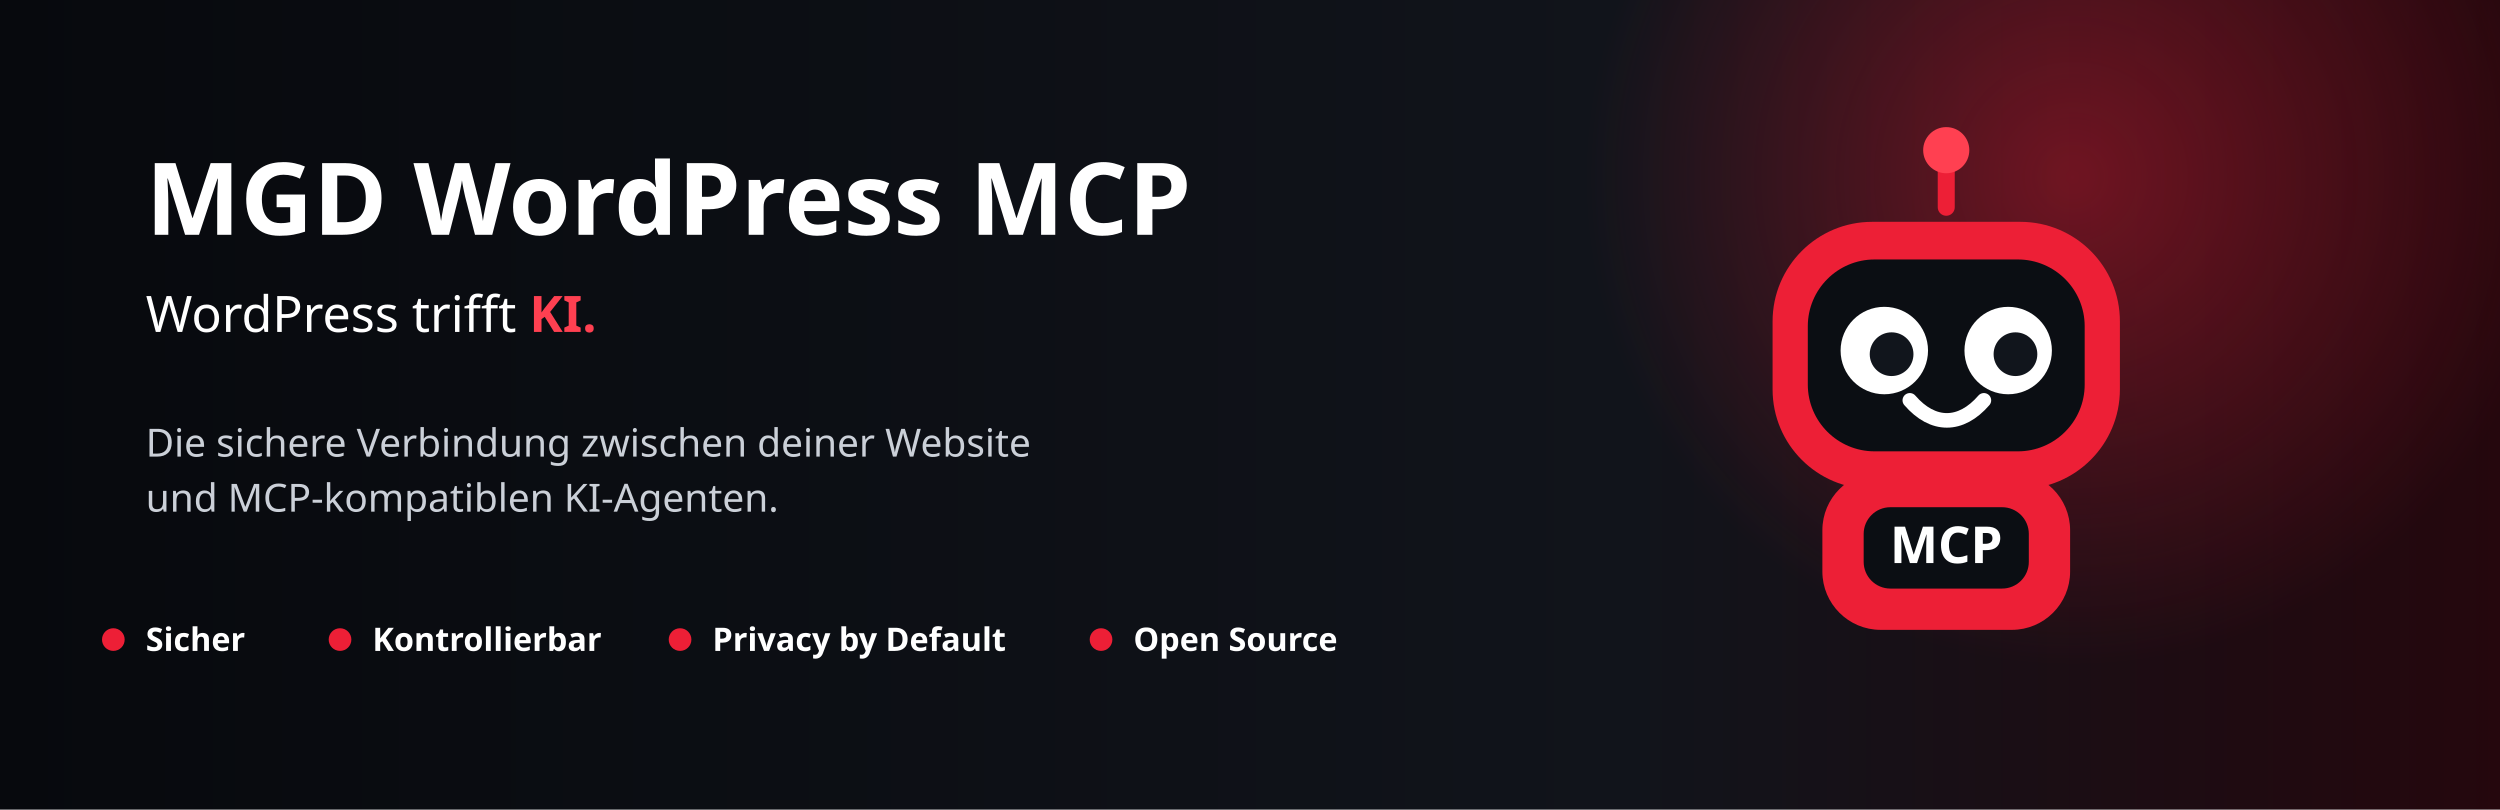
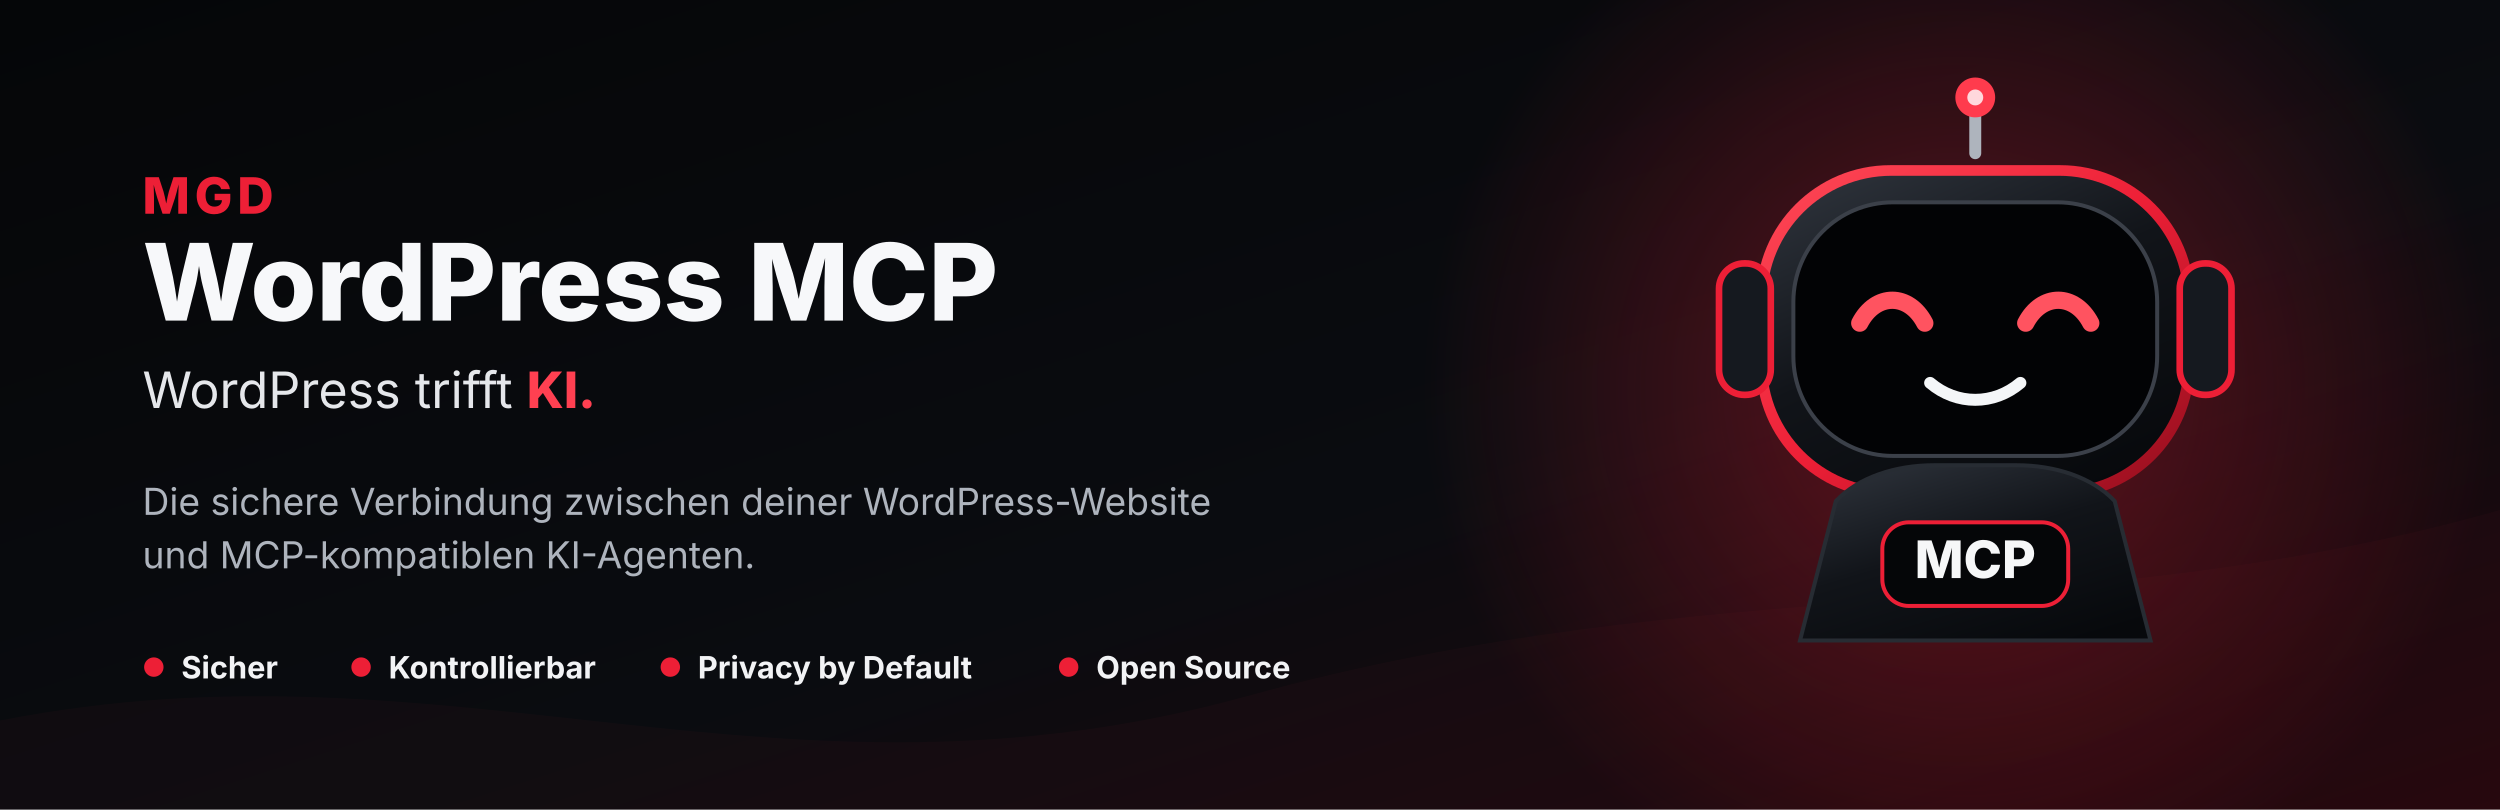
- <svg xmlns="http://www.w3.org/2000/svg" viewBox="0 0 1544 500" role="img" aria-labelledby="t">
+ <svg xmlns="http://www.w3.org/2000/svg" viewBox="0 0 1544 500" role="img" aria-labelledby="title desc">
  <defs>
-     <linearGradient id="bg" x2="1">
-       <stop stop-color="#07090d" />
-       <stop offset=".65" stop-color="#11141b" />
-       <stop offset="1" stop-color="#25070d" />
+     <linearGradient id="bg" x1="0" y1="0" x2="1" y2="1">
+       <stop stop-color="#050608" />
+       <stop offset=".58" stop-color="#0a0c10" />
+       <stop offset="1" stop-color="#21070c" />
+     </linearGradient>
+     <linearGradient id="shell" x1=".2" y1="0" x2=".8" y2="1">
+       <stop stop-color="#2b3038" />
+       <stop offset=".45" stop-color="#111419" />
+       <stop offset="1" stop-color="#07090c" />
+     </linearGradient>
+     <linearGradient id="rim" x1="0" y1="0" x2="1" y2="1">
+       <stop stop-color="#ff4a58" />
+       <stop offset=".5" stop-color="#ed1f36" />
+       <stop offset="1" stop-color="#8e0d1c" />
    </linearGradient>
    <radialGradient id="glow">
-       <stop stop-color="#ed1f36" stop-opacity=".4" />
+       <stop stop-color="#ed1f36" stop-opacity=".38" />
      <stop offset="1" stop-color="#ed1f36" stop-opacity="0" />
    </radialGradient>
  </defs>
  <rect width="1544" height="500" fill="url(#bg)" />
-   <circle cx="1280" cy="110" r="300" fill="url(#glow)" />
-   <g transform="translate(1010 50) scale(.75)">
-     <path d="M256 104V70" stroke="#ed1f36" stroke-width="14" stroke-linecap="round" />
-     <circle cx="256" cy="57" r="19" fill="#ff4051" />
-     <rect x="113" y="116" width="286" height="220" rx="82" fill="#ed1f36" />
-     <rect x="142" y="147" width="228" height="158" rx="55" fill="#0b0e13" />
-     <circle cx="205" cy="222" r="36" fill="#fff" />
-     <circle cx="307" cy="222" r="36" fill="#fff" />
-     <circle cx="211" cy="225" r="18" fill="#11151c" />
-     <circle cx="313" cy="225" r="18" fill="#11151c" />
-     <path d="M226 263c19 22 42 22 61 0" fill="none" stroke="#fff" stroke-width="12" stroke-linecap="round" />
-     <rect x="154" y="322" width="204" height="130" rx="48" fill="#ed1f36" />
-     <rect x="188" y="351" width="136" height="67" rx="22" fill="#0b0e13" />
-     <text x="256" y="397" fill="#fff" text-anchor="middle" font-family="system-ui,sans-serif" font-size="42" font-weight="800">MCP</text>
+   <circle cx="1210" cy="240" r="330" fill="url(#glow)" />
+   <path d="M0 445C280 390 480 510 770 430s510-40 774-115v185H0z" fill="#ed1f36" opacity=".035" />
+   <g transform="translate(1010 20) scale(.82)">
+     <path d="M256 91V61" stroke="#aeb4bd" stroke-width="9" stroke-linecap="round" />
+     <circle cx="256" cy="49" r="15" fill="#ff3b4d" />
+     <circle cx="256" cy="49" r="6" fill="#ffd8dc" />
+     <rect x="91" y="100" width="330" height="251" rx="101" fill="url(#rim)" />
+     <rect x="99" y="108" width="314" height="235" rx="94" fill="url(#shell)" />
+     <rect x="119" y="128" width="274" height="191" rx="75" fill="#020305" stroke="#3b4049" stroke-width="3" />
+     <path d="M169 219c12-23 37-23 49 0" fill="none" stroke="#ff5360" stroke-width="13" stroke-linecap="round" />
+     <path d="M294 219c12-23 37-23 49 0" fill="none" stroke="#ff5360" stroke-width="13" stroke-linecap="round" />
+     <path d="M222 264c20 17 48 17 68 0" fill="none" stroke="#f4f6f8" stroke-width="9" stroke-linecap="round" />
+     <rect x="63" y="174" width="39" height="99" rx="19" fill="#15191f" stroke="#ed1f36" stroke-width="5" />
+     <rect x="410" y="174" width="39" height="99" rx="19" fill="#15191f" stroke="#ed1f36" stroke-width="5" />
+     <path d="M151 353c17-18 45-27 74-27h62c29 0 57 9 74 27l27 105H124z" fill="url(#shell)" stroke="#272c33" stroke-width="3" />
+     <rect x="186" y="369" width="140" height="63" rx="20" fill="#050608" stroke="#ed1f36" stroke-width="3" />
+     <text x="256" y="411" fill="#f6f7f8" text-anchor="middle" font-family="-apple-system,BlinkMacSystemFont,'Segoe UI',sans-serif" font-size="39" font-weight="800">MCP</text>
  </g>
-   <text x="90" y="145" fill="#fff" font-family="system-ui,sans-serif" font-size="62" font-weight="800">MGD WordPress MCP</text>
-   <text x="90" y="205" fill="#fff" font-family="system-ui,sans-serif" font-size="31">WordPress trifft <tspan fill="#ff4051" font-weight="800">KI.</tspan>
-   </text>
-   <text x="90" y="282" fill="#cbd0d8" font-family="system-ui,sans-serif" font-size="24">Die sichere Verbindung zwischen deiner Website</text>
-   <text x="90" y="316" fill="#cbd0d8" font-family="system-ui,sans-serif" font-size="24">und MCP-kompatiblen KI-Agenten.</text>
-   <g fill="#fff" font-family="system-ui,sans-serif" font-size="20" font-weight="650">
-     <text x="90" y="402">Sicher</text>
-     <text x="230" y="402">Kontrollierbar</text>
-     <text x="440" y="402">Privacy by Default</text>
-     <text x="700" y="402">Open Source</text>
-   </g>
-   <g fill="#ed1f36">
-     <circle cx="70" cy="395" r="7" />
-     <circle cx="210" cy="395" r="7" />
-     <circle cx="420" cy="395" r="7" />
-     <circle cx="680" cy="395" r="7" />
+   <g font-family="-apple-system,BlinkMacSystemFont,'Segoe UI',sans-serif">
+     <text x="88" y="132" fill="#ed1f36" font-size="31" font-weight="800" letter-spacing="3">MGD</text>
+     <text x="88" y="198" fill="#f7f8fa" font-size="66" font-weight="800">WordPress MCP</text>
+     <text x="88" y="252" fill="#e5e7eb" font-size="31">WordPress trifft <tspan fill="#ff4051" font-weight="800">KI.</tspan>
+     </text>
+     <text x="88" y="318" fill="#aeb4bd" font-size="23">Die sichere Verbindung zwischen deiner WordPress-Website</text>
+     <text x="88" y="351" fill="#aeb4bd" font-size="23">und MCP-kompatiblen KI-Agenten.</text>
+     <g font-size="19" font-weight="650" fill="#f2f3f5">
+       <circle cx="95" cy="412" r="6" fill="#ed1f36" />
+       <text x="112" y="419">Sicher</text>
+       <circle cx="223" cy="412" r="6" fill="#ed1f36" />
+       <text x="240" y="419">Kontrollierbar</text>
+       <circle cx="414" cy="412" r="6" fill="#ed1f36" />
+       <text x="431" y="419">Privacy by Default</text>
+       <circle cx="660" cy="412" r="6" fill="#ed1f36" />
+       <text x="677" y="419">Open Source</text>
+     </g>
  </g>
</svg>
